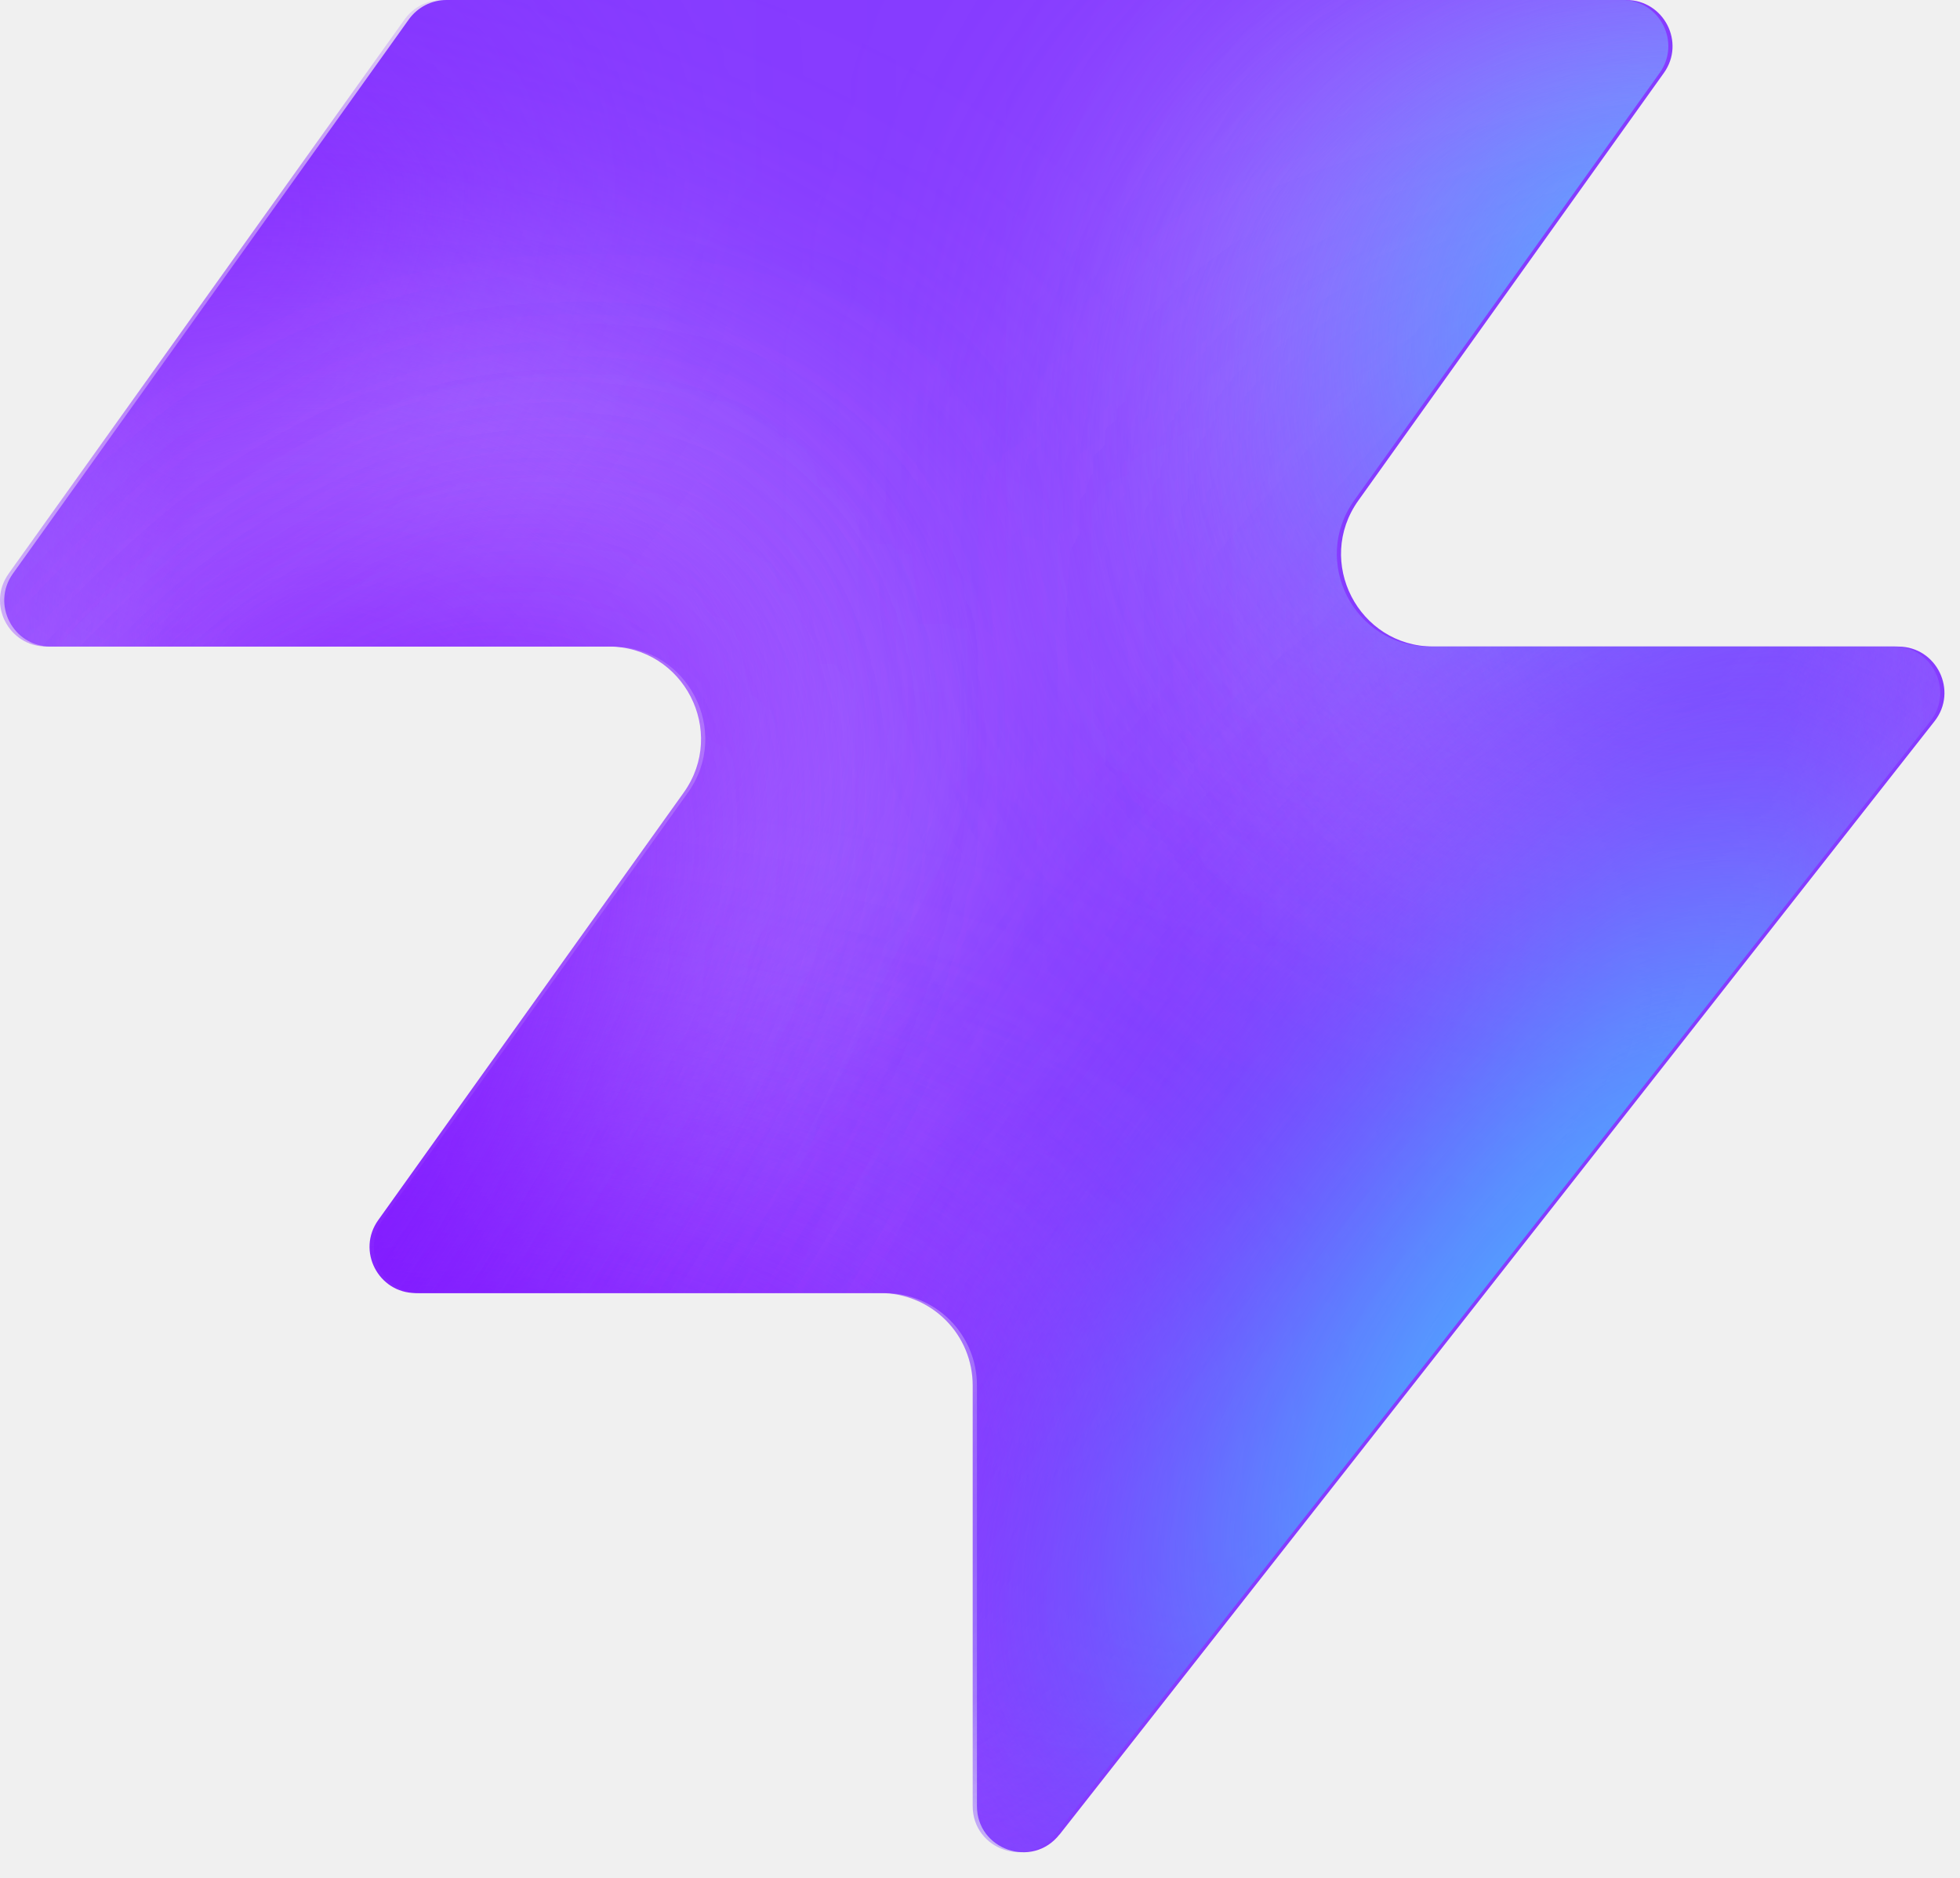
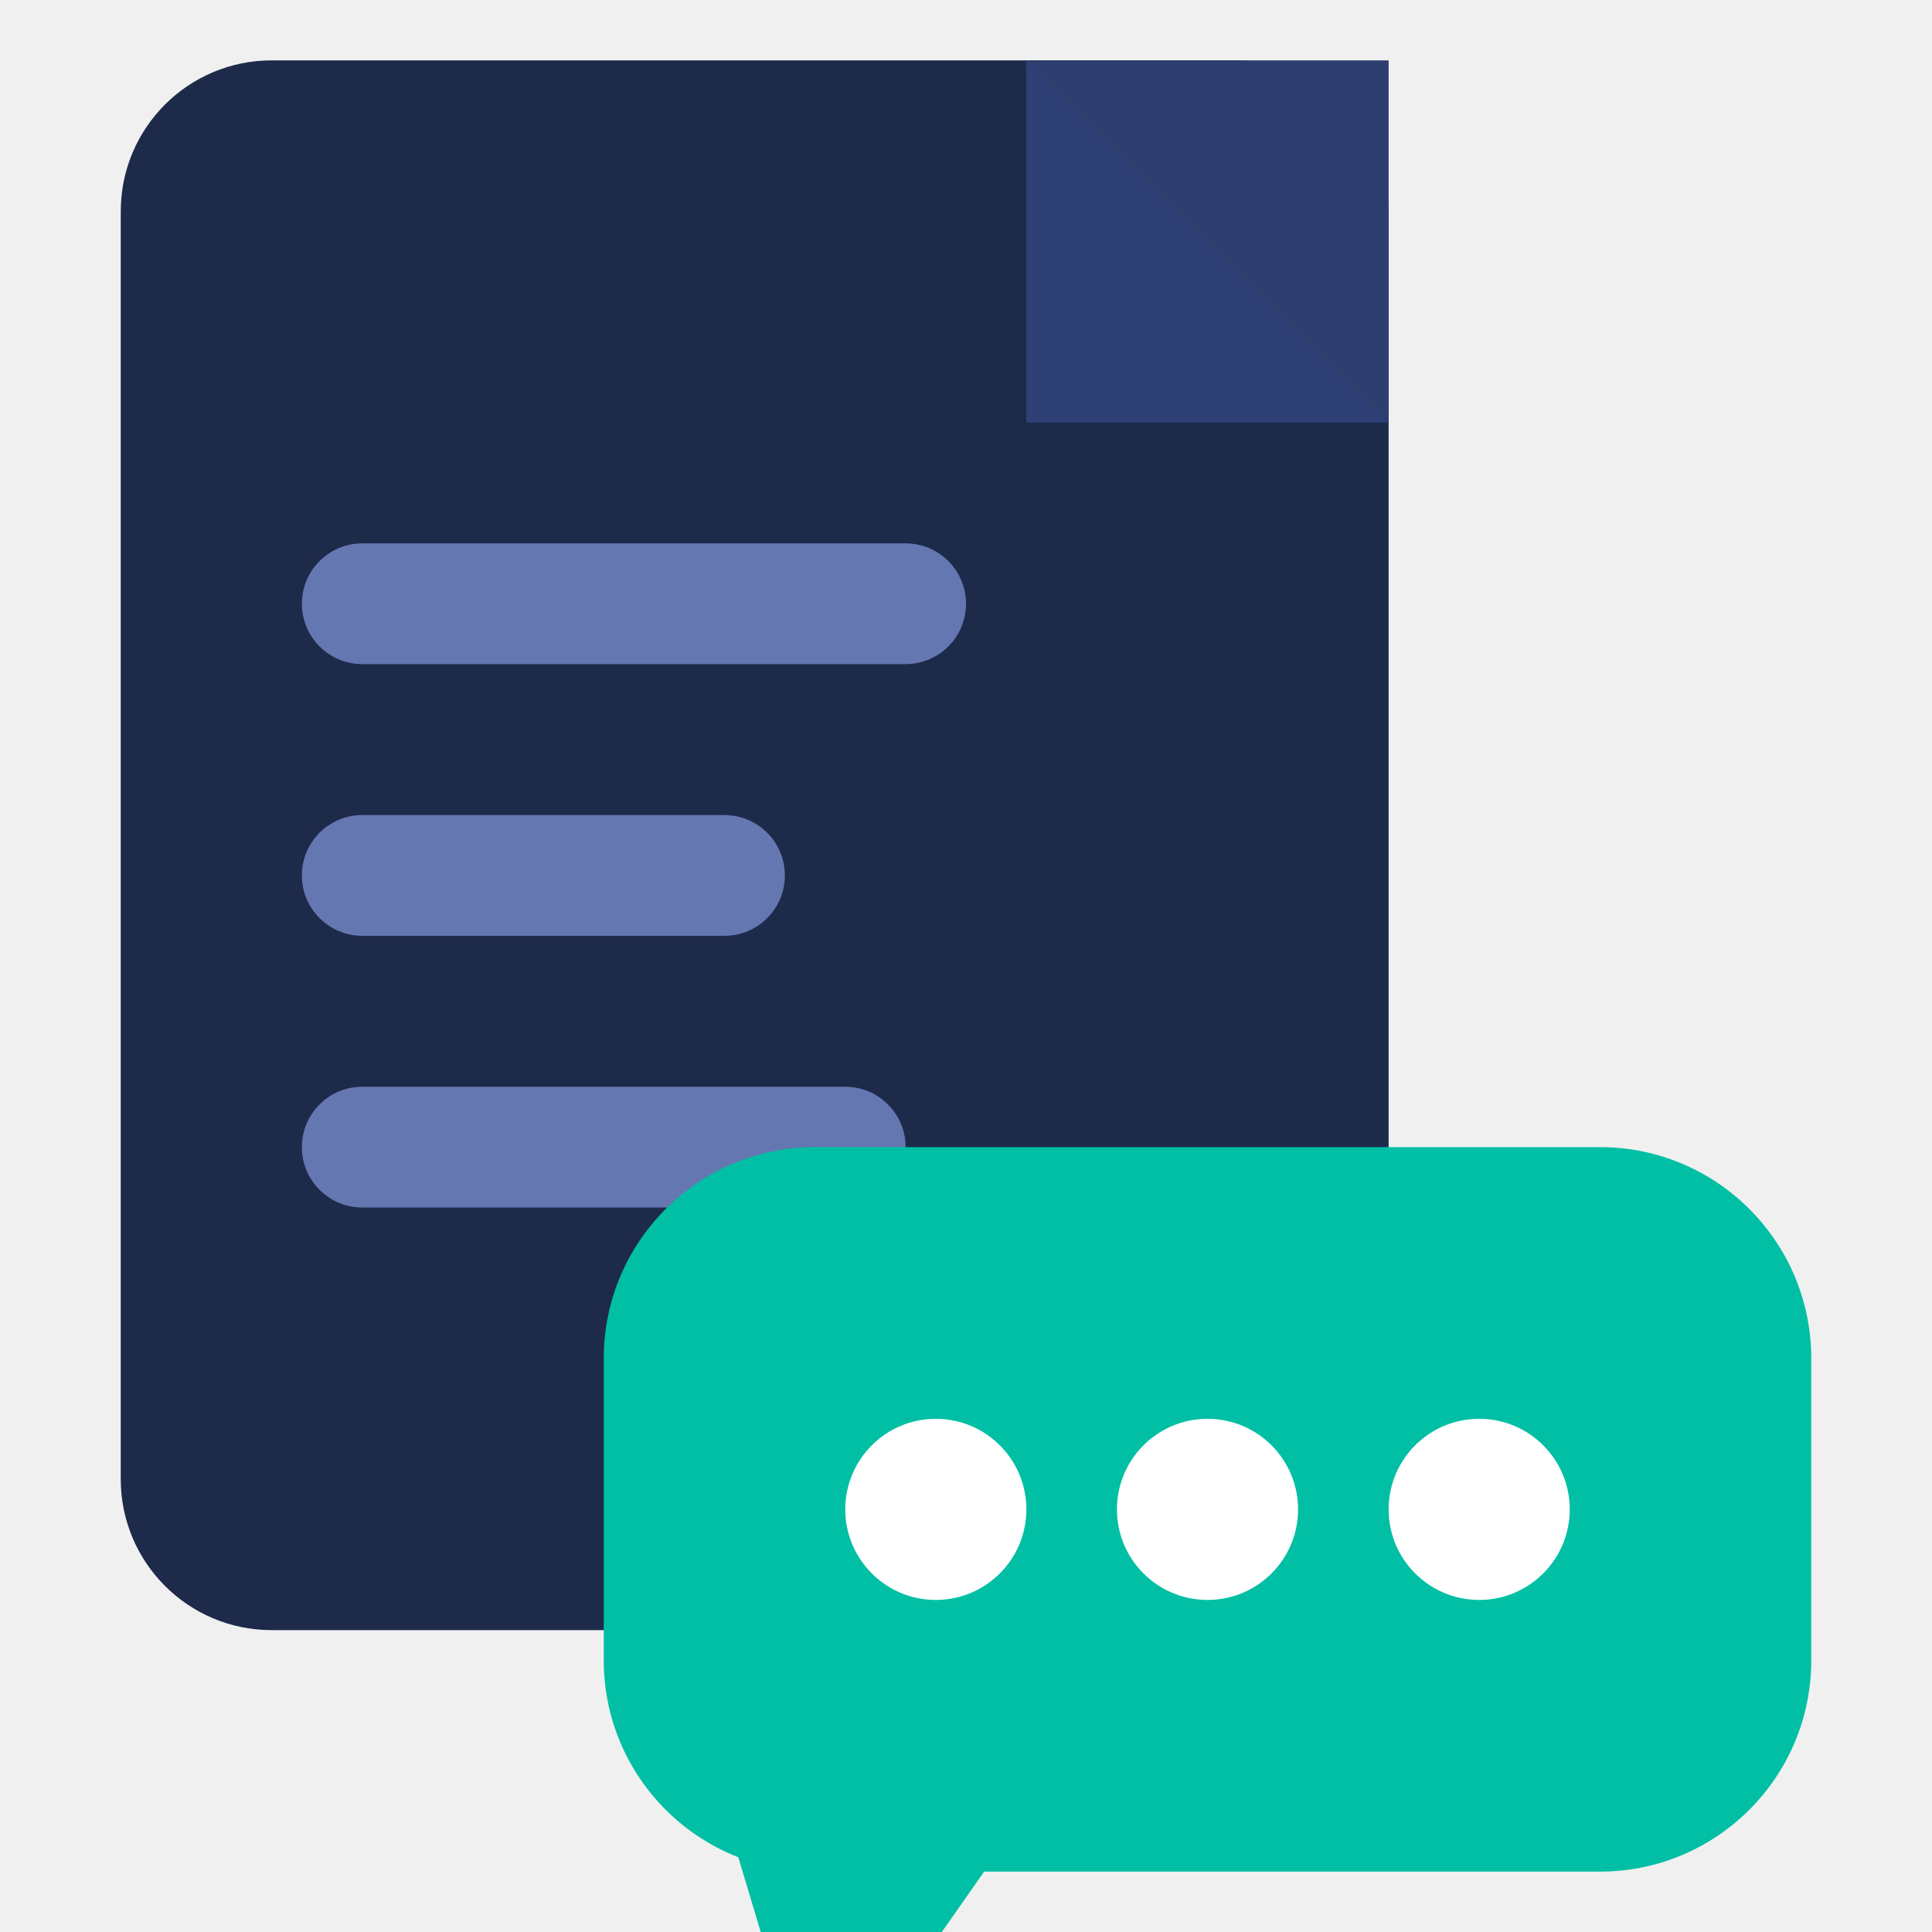
- <svg xmlns="http://www.w3.org/2000/svg" width="48" height="46" fill="none" viewBox="0 0 48 46">
-   <path fill="#863bff" d="M25.946 44.938c-.664.845-2.021.375-2.021-.698V33.937a2.26 2.26 0 0 0-2.262-2.262H10.287c-.92 0-1.456-1.04-.92-1.788l7.48-10.471c1.07-1.497 0-3.578-1.842-3.578H1.237c-.92 0-1.456-1.04-.92-1.788L10.013.474c.214-.297.556-.474.92-.474h28.894c.92 0 1.456 1.04.92 1.788l-7.48 10.471c-1.07 1.498 0 3.579 1.842 3.579h11.377c.943 0 1.473 1.088.89 1.83L25.947 44.94z" style="fill:#863bff;fill:color(display-p3 .525 .23 1);fill-opacity:1" />
-   <mask id="a" width="48" height="46" x="0" y="0" maskUnits="userSpaceOnUse" style="mask-type:alpha">
-     <path fill="#000" d="M25.842 44.938c-.664.844-2.021.375-2.021-.698V33.937a2.26 2.26 0 0 0-2.262-2.262H10.183c-.92 0-1.456-1.04-.92-1.788l7.48-10.471c1.07-1.498 0-3.579-1.842-3.579H1.133c-.92 0-1.456-1.04-.92-1.787L9.91.473c.214-.297.556-.474.92-.474h28.894c.92 0 1.456 1.04.92 1.788l-7.48 10.471c-1.07 1.498 0 3.578 1.842 3.578h11.377c.943 0 1.473 1.088.89 1.832L25.843 44.94z" style="fill:#000;fill-opacity:1" />
-   </mask>
-   <g mask="url(#a)">
-     <g filter="url(#b)">
-       <ellipse cx="5.508" cy="14.704" fill="#ede6ff" rx="5.508" ry="14.704" style="fill:#ede6ff;fill:color(display-p3 .927 .903 1);fill-opacity:1" transform="matrix(.00324 1 1 -.00324 -4.47 31.516)" />
-     </g>
-     <g filter="url(#c)">
-       <ellipse cx="10.399" cy="29.851" fill="#ede6ff" rx="10.399" ry="29.851" style="fill:#ede6ff;fill:color(display-p3 .927 .903 1);fill-opacity:1" transform="matrix(.00324 1 1 -.00324 -39.328 7.883)" />
-     </g>
-     <g filter="url(#d)">
-       <ellipse cx="5.508" cy="30.487" fill="#7e14ff" rx="5.508" ry="30.487" style="fill:#7e14ff;fill:color(display-p3 .492 .077 1);fill-opacity:1" transform="rotate(89.814 -25.913 -14.639)scale(1 -1)" />
-     </g>
-     <g filter="url(#e)">
-       <ellipse cx="5.508" cy="30.599" fill="#7e14ff" rx="5.508" ry="30.599" style="fill:#7e14ff;fill:color(display-p3 .492 .077 1);fill-opacity:1" transform="rotate(89.814 -32.644 -3.334)scale(1 -1)" />
-     </g>
-     <g filter="url(#f)">
-       <ellipse cx="5.508" cy="30.599" fill="#7e14ff" rx="5.508" ry="30.599" style="fill:#7e14ff;fill:color(display-p3 .492 .077 1);fill-opacity:1" transform="matrix(.00324 1 1 -.00324 -34.34 30.47)" />
-     </g>
-     <g filter="url(#g)">
-       <ellipse cx="14.072" cy="22.078" fill="#ede6ff" rx="14.072" ry="22.078" style="fill:#ede6ff;fill:color(display-p3 .927 .903 1);fill-opacity:1" transform="rotate(93.35 24.506 48.493)scale(-1 1)" />
-     </g>
-     <g filter="url(#h)">
-       <ellipse cx="3.47" cy="21.501" fill="#7e14ff" rx="3.47" ry="21.501" style="fill:#7e14ff;fill:color(display-p3 .492 .077 1);fill-opacity:1" transform="rotate(89.009 28.708 47.59)scale(-1 1)" />
-     </g>
-     <g filter="url(#i)">
-       <ellipse cx="3.47" cy="21.501" fill="#7e14ff" rx="3.47" ry="21.501" style="fill:#7e14ff;fill:color(display-p3 .492 .077 1);fill-opacity:1" transform="rotate(89.009 28.708 47.59)scale(-1 1)" />
-     </g>
-     <g filter="url(#j)">
-       <ellipse cx=".387" cy="8.972" fill="#7e14ff" rx="4.407" ry="29.108" style="fill:#7e14ff;fill:color(display-p3 .492 .077 1);fill-opacity:1" transform="rotate(39.51 .387 8.972)" />
-     </g>
-     <g filter="url(#k)">
-       <ellipse cx="47.523" cy="-6.092" fill="#7e14ff" rx="4.407" ry="29.108" style="fill:#7e14ff;fill:color(display-p3 .492 .077 1);fill-opacity:1" transform="rotate(37.892 47.523 -6.092)" />
-     </g>
-     <g filter="url(#l)">
-       <ellipse cx="41.412" cy="6.333" fill="#47bfff" rx="5.971" ry="9.665" style="fill:#47bfff;fill:color(display-p3 .28 .748 1);fill-opacity:1" transform="rotate(37.892 41.412 6.333)" />
-     </g>
-     <g filter="url(#m)">
-       <ellipse cx="-1.879" cy="38.332" fill="#7e14ff" rx="4.407" ry="29.108" style="fill:#7e14ff;fill:color(display-p3 .492 .077 1);fill-opacity:1" transform="rotate(37.892 -1.88 38.332)" />
-     </g>
-     <g filter="url(#n)">
-       <ellipse cx="-1.879" cy="38.332" fill="#7e14ff" rx="4.407" ry="29.108" style="fill:#7e14ff;fill:color(display-p3 .492 .077 1);fill-opacity:1" transform="rotate(37.892 -1.88 38.332)" />
-     </g>
-     <g filter="url(#o)">
-       <ellipse cx="35.651" cy="29.907" fill="#7e14ff" rx="4.407" ry="29.108" style="fill:#7e14ff;fill:color(display-p3 .492 .077 1);fill-opacity:1" transform="rotate(37.892 35.651 29.907)" />
-     </g>
-     <g filter="url(#p)">
-       <ellipse cx="38.418" cy="32.4" fill="#47bfff" rx="5.971" ry="15.297" style="fill:#47bfff;fill:color(display-p3 .28 .748 1);fill-opacity:1" transform="rotate(37.892 38.418 32.4)" />
-     </g>
-   </g>
-   <defs>
-     <filter id="b" width="60.045" height="41.654" x="-19.77" y="16.149" color-interpolation-filters="sRGB" filterUnits="userSpaceOnUse">
-       <feFlood flood-opacity="0" result="BackgroundImageFix" />
-       <feBlend in="SourceGraphic" in2="BackgroundImageFix" result="shape" />
-       <feGaussianBlur result="effect1_foregroundBlur_2002_17158" stdDeviation="7.659" />
-     </filter>
-     <filter id="c" width="90.34" height="51.437" x="-54.613" y="-7.533" color-interpolation-filters="sRGB" filterUnits="userSpaceOnUse">
-       <feFlood flood-opacity="0" result="BackgroundImageFix" />
-       <feBlend in="SourceGraphic" in2="BackgroundImageFix" result="shape" />
-       <feGaussianBlur result="effect1_foregroundBlur_2002_17158" stdDeviation="7.659" />
-     </filter>
-     <filter id="d" width="79.355" height="29.4" x="-49.64" y="2.03" color-interpolation-filters="sRGB" filterUnits="userSpaceOnUse">
-       <feFlood flood-opacity="0" result="BackgroundImageFix" />
-       <feBlend in="SourceGraphic" in2="BackgroundImageFix" result="shape" />
-       <feGaussianBlur result="effect1_foregroundBlur_2002_17158" stdDeviation="4.596" />
-     </filter>
-     <filter id="e" width="79.579" height="29.4" x="-45.045" y="20.029" color-interpolation-filters="sRGB" filterUnits="userSpaceOnUse">
-       <feFlood flood-opacity="0" result="BackgroundImageFix" />
-       <feBlend in="SourceGraphic" in2="BackgroundImageFix" result="shape" />
-       <feGaussianBlur result="effect1_foregroundBlur_2002_17158" stdDeviation="4.596" />
-     </filter>
-     <filter id="f" width="79.579" height="29.4" x="-43.513" y="21.178" color-interpolation-filters="sRGB" filterUnits="userSpaceOnUse">
-       <feFlood flood-opacity="0" result="BackgroundImageFix" />
-       <feBlend in="SourceGraphic" in2="BackgroundImageFix" result="shape" />
-       <feGaussianBlur result="effect1_foregroundBlur_2002_17158" stdDeviation="4.596" />
-     </filter>
-     <filter id="g" width="74.749" height="58.852" x="15.756" y="-17.901" color-interpolation-filters="sRGB" filterUnits="userSpaceOnUse">
-       <feFlood flood-opacity="0" result="BackgroundImageFix" />
-       <feBlend in="SourceGraphic" in2="BackgroundImageFix" result="shape" />
-       <feGaussianBlur result="effect1_foregroundBlur_2002_17158" stdDeviation="7.659" />
-     </filter>
-     <filter id="h" width="61.377" height="25.362" x="23.548" y="2.284" color-interpolation-filters="sRGB" filterUnits="userSpaceOnUse">
-       <feFlood flood-opacity="0" result="BackgroundImageFix" />
-       <feBlend in="SourceGraphic" in2="BackgroundImageFix" result="shape" />
-       <feGaussianBlur result="effect1_foregroundBlur_2002_17158" stdDeviation="4.596" />
-     </filter>
-     <filter id="i" width="61.377" height="25.362" x="23.548" y="2.284" color-interpolation-filters="sRGB" filterUnits="userSpaceOnUse">
-       <feFlood flood-opacity="0" result="BackgroundImageFix" />
-       <feBlend in="SourceGraphic" in2="BackgroundImageFix" result="shape" />
-       <feGaussianBlur result="effect1_foregroundBlur_2002_17158" stdDeviation="4.596" />
-     </filter>
-     <filter id="j" width="56.045" height="63.649" x="-27.636" y="-22.853" color-interpolation-filters="sRGB" filterUnits="userSpaceOnUse">
-       <feFlood flood-opacity="0" result="BackgroundImageFix" />
-       <feBlend in="SourceGraphic" in2="BackgroundImageFix" result="shape" />
-       <feGaussianBlur result="effect1_foregroundBlur_2002_17158" stdDeviation="4.596" />
-     </filter>
-     <filter id="k" width="54.814" height="64.646" x="20.116" y="-38.415" color-interpolation-filters="sRGB" filterUnits="userSpaceOnUse">
-       <feFlood flood-opacity="0" result="BackgroundImageFix" />
-       <feBlend in="SourceGraphic" in2="BackgroundImageFix" result="shape" />
-       <feGaussianBlur result="effect1_foregroundBlur_2002_17158" stdDeviation="4.596" />
-     </filter>
-     <filter id="l" width="33.541" height="35.313" x="24.641" y="-11.323" color-interpolation-filters="sRGB" filterUnits="userSpaceOnUse">
-       <feFlood flood-opacity="0" result="BackgroundImageFix" />
-       <feBlend in="SourceGraphic" in2="BackgroundImageFix" result="shape" />
-       <feGaussianBlur result="effect1_foregroundBlur_2002_17158" stdDeviation="4.596" />
-     </filter>
-     <filter id="m" width="54.814" height="64.646" x="-29.286" y="6.009" color-interpolation-filters="sRGB" filterUnits="userSpaceOnUse">
-       <feFlood flood-opacity="0" result="BackgroundImageFix" />
-       <feBlend in="SourceGraphic" in2="BackgroundImageFix" result="shape" />
-       <feGaussianBlur result="effect1_foregroundBlur_2002_17158" stdDeviation="4.596" />
-     </filter>
-     <filter id="n" width="54.814" height="64.646" x="-29.286" y="6.009" color-interpolation-filters="sRGB" filterUnits="userSpaceOnUse">
-       <feFlood flood-opacity="0" result="BackgroundImageFix" />
-       <feBlend in="SourceGraphic" in2="BackgroundImageFix" result="shape" />
-       <feGaussianBlur result="effect1_foregroundBlur_2002_17158" stdDeviation="4.596" />
-     </filter>
-     <filter id="o" width="54.814" height="64.646" x="8.244" y="-2.416" color-interpolation-filters="sRGB" filterUnits="userSpaceOnUse">
-       <feFlood flood-opacity="0" result="BackgroundImageFix" />
-       <feBlend in="SourceGraphic" in2="BackgroundImageFix" result="shape" />
-       <feGaussianBlur result="effect1_foregroundBlur_2002_17158" stdDeviation="4.596" />
-     </filter>
-     <filter id="p" width="39.409" height="43.623" x="18.713" y="10.588" color-interpolation-filters="sRGB" filterUnits="userSpaceOnUse">
-       <feFlood flood-opacity="0" result="BackgroundImageFix" />
-       <feBlend in="SourceGraphic" in2="BackgroundImageFix" result="shape" />
-       <feGaussianBlur result="effect1_foregroundBlur_2002_17158" stdDeviation="4.596" />
-     </filter>
-   </defs>
+ <svg xmlns="http://www.w3.org/2000/svg" viewBox="0 0 64 64" width="64" height="64">
+   <rect x="4" y="2" width="42" height="52" rx="5" fill="#1E2A4A" />
+   <polygon points="34,2 46,14 46,2" fill="#2E3F6F" />
+   <polygon points="34,2 46,14 34,14" fill="#3D56A0" opacity="0.5" />
+   <rect x="10" y="18" width="22" height="4" rx="2" fill="#6C7FBD" opacity="0.9" />
+   <rect x="10" y="27" width="16" height="4" rx="2" fill="#6C7FBD" opacity="0.9" />
+   <rect x="10" y="36" width="20" height="4" rx="2" fill="#6C7FBD" opacity="0.9" />
+   <rect x="20" y="38" width="40" height="24" rx="7" fill="#00BFA5" />
+   <polygon points="24,60 34,60 27,70" fill="#00BFA5" />
+   <circle cx="31" cy="50" r="3" fill="white" />
+   <circle cx="40" cy="50" r="3" fill="white" />
+   <circle cx="49" cy="50" r="3" fill="white" />
</svg>
